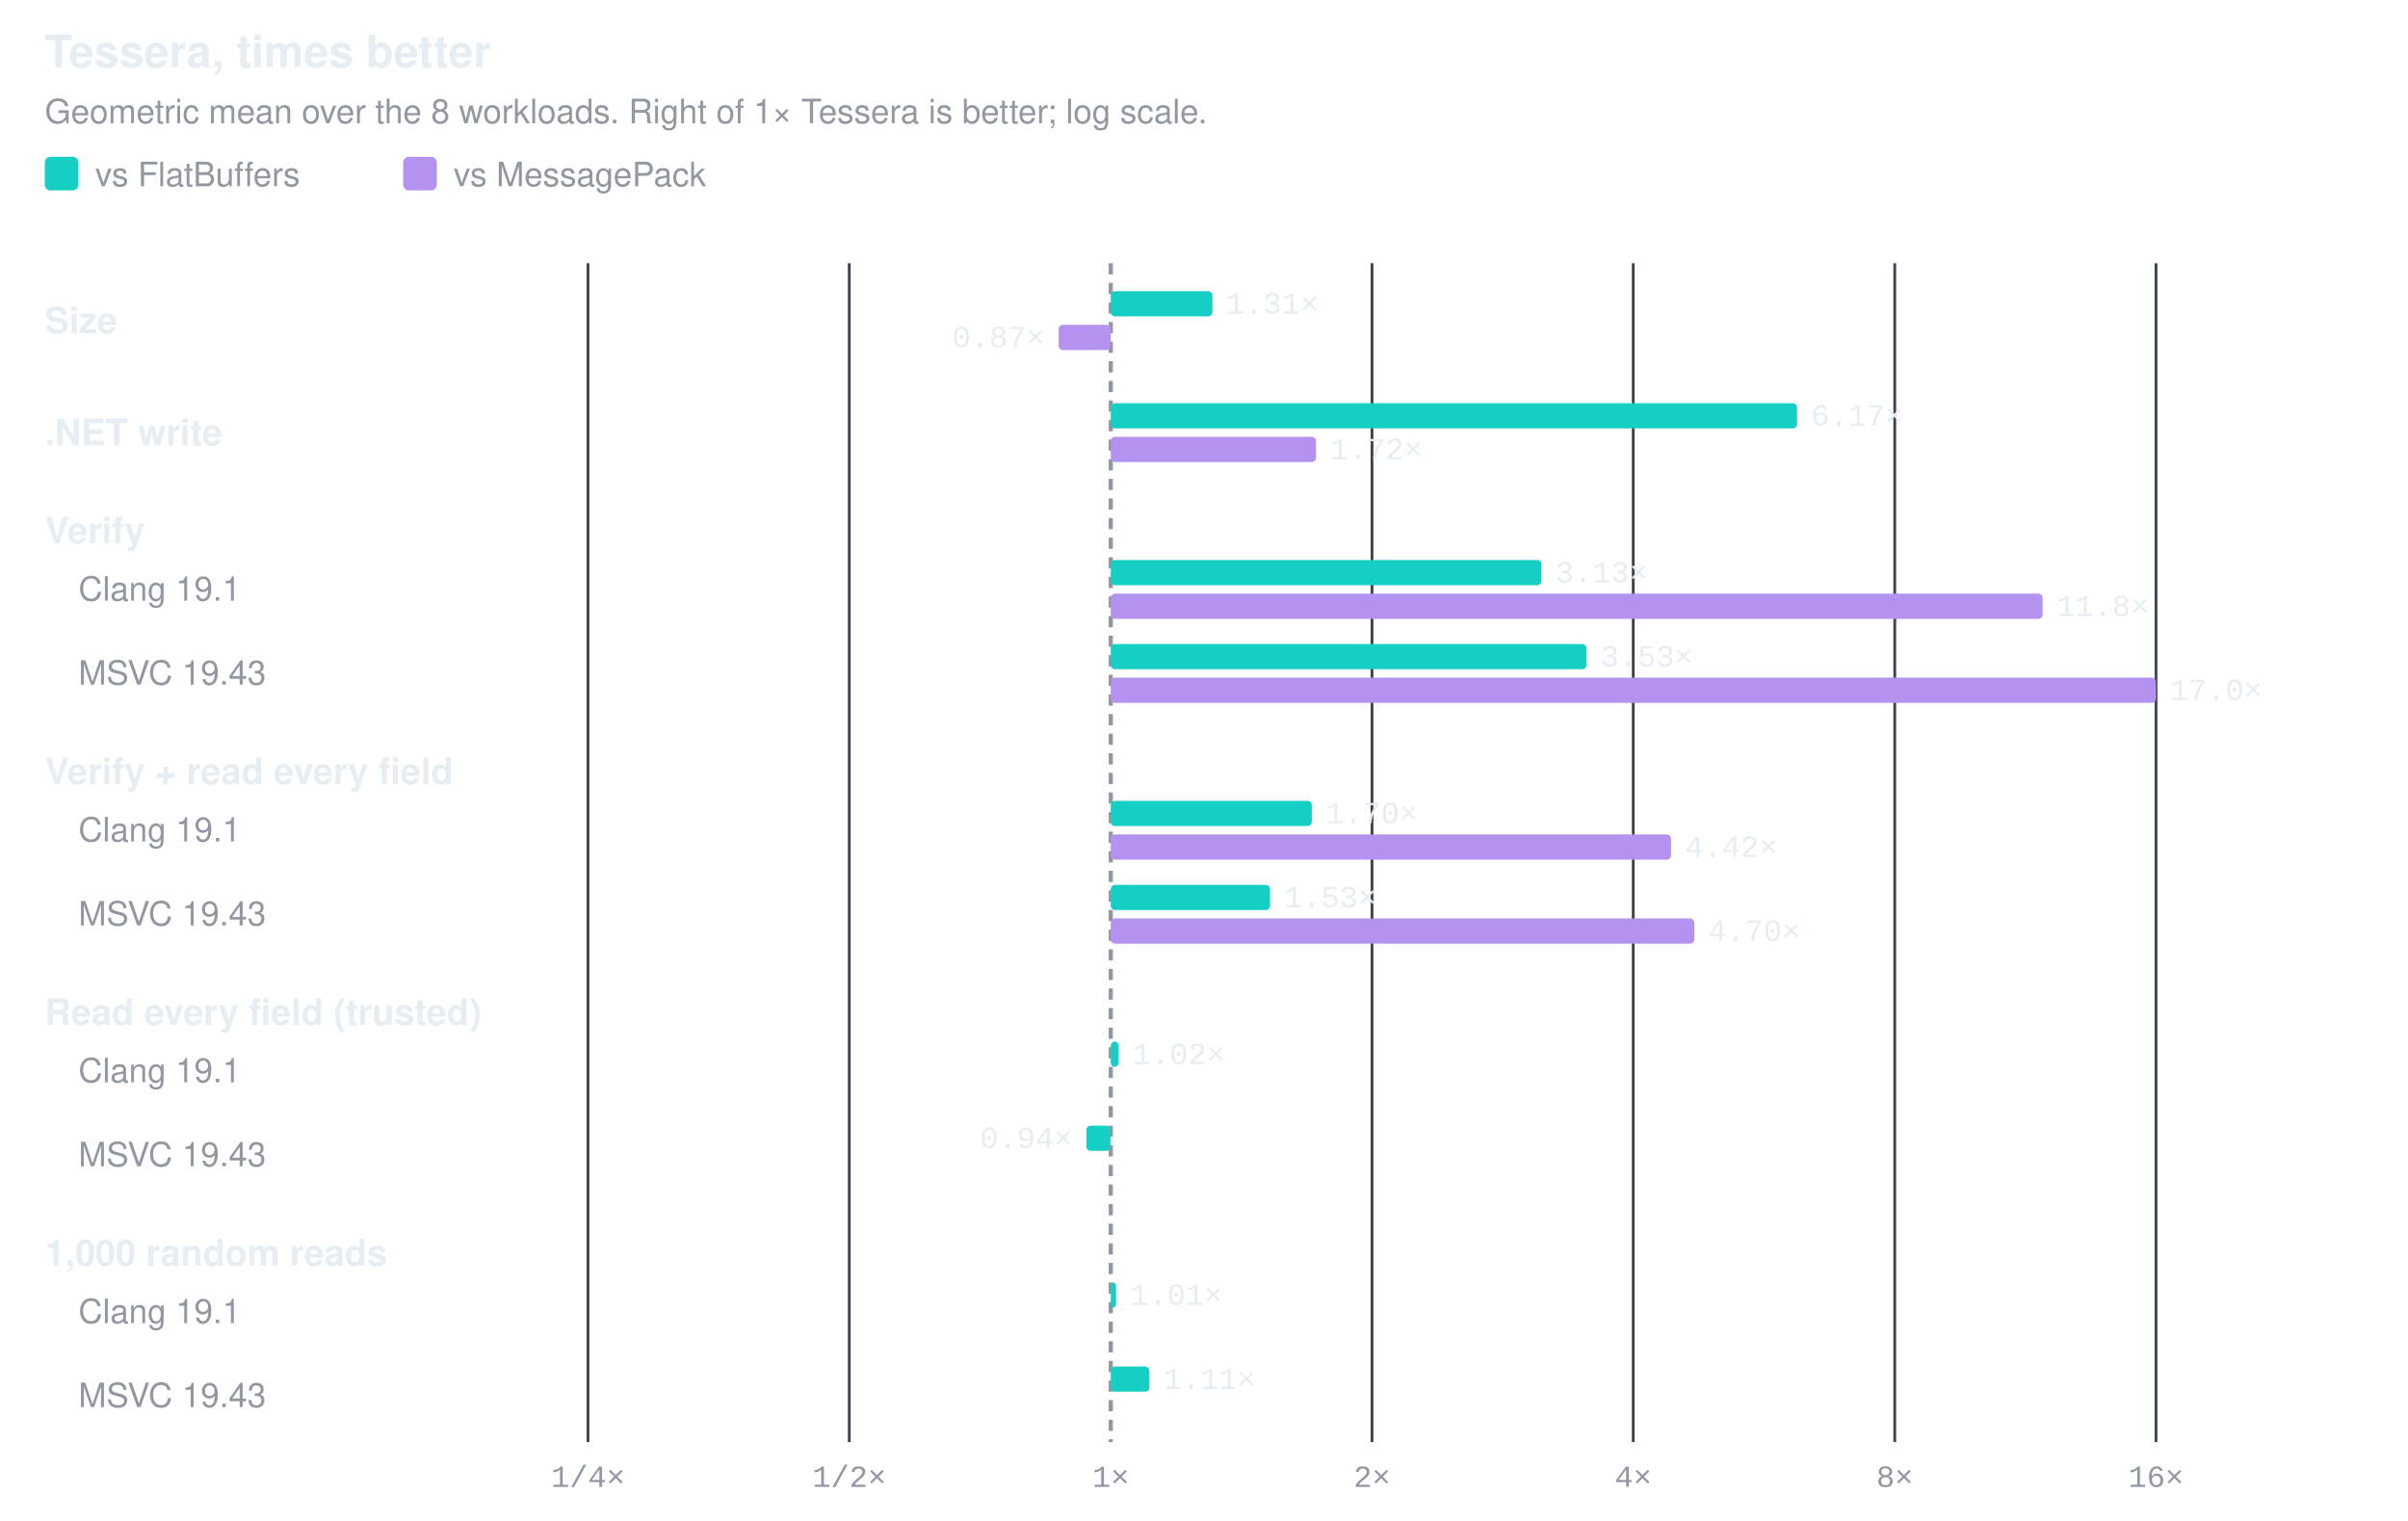
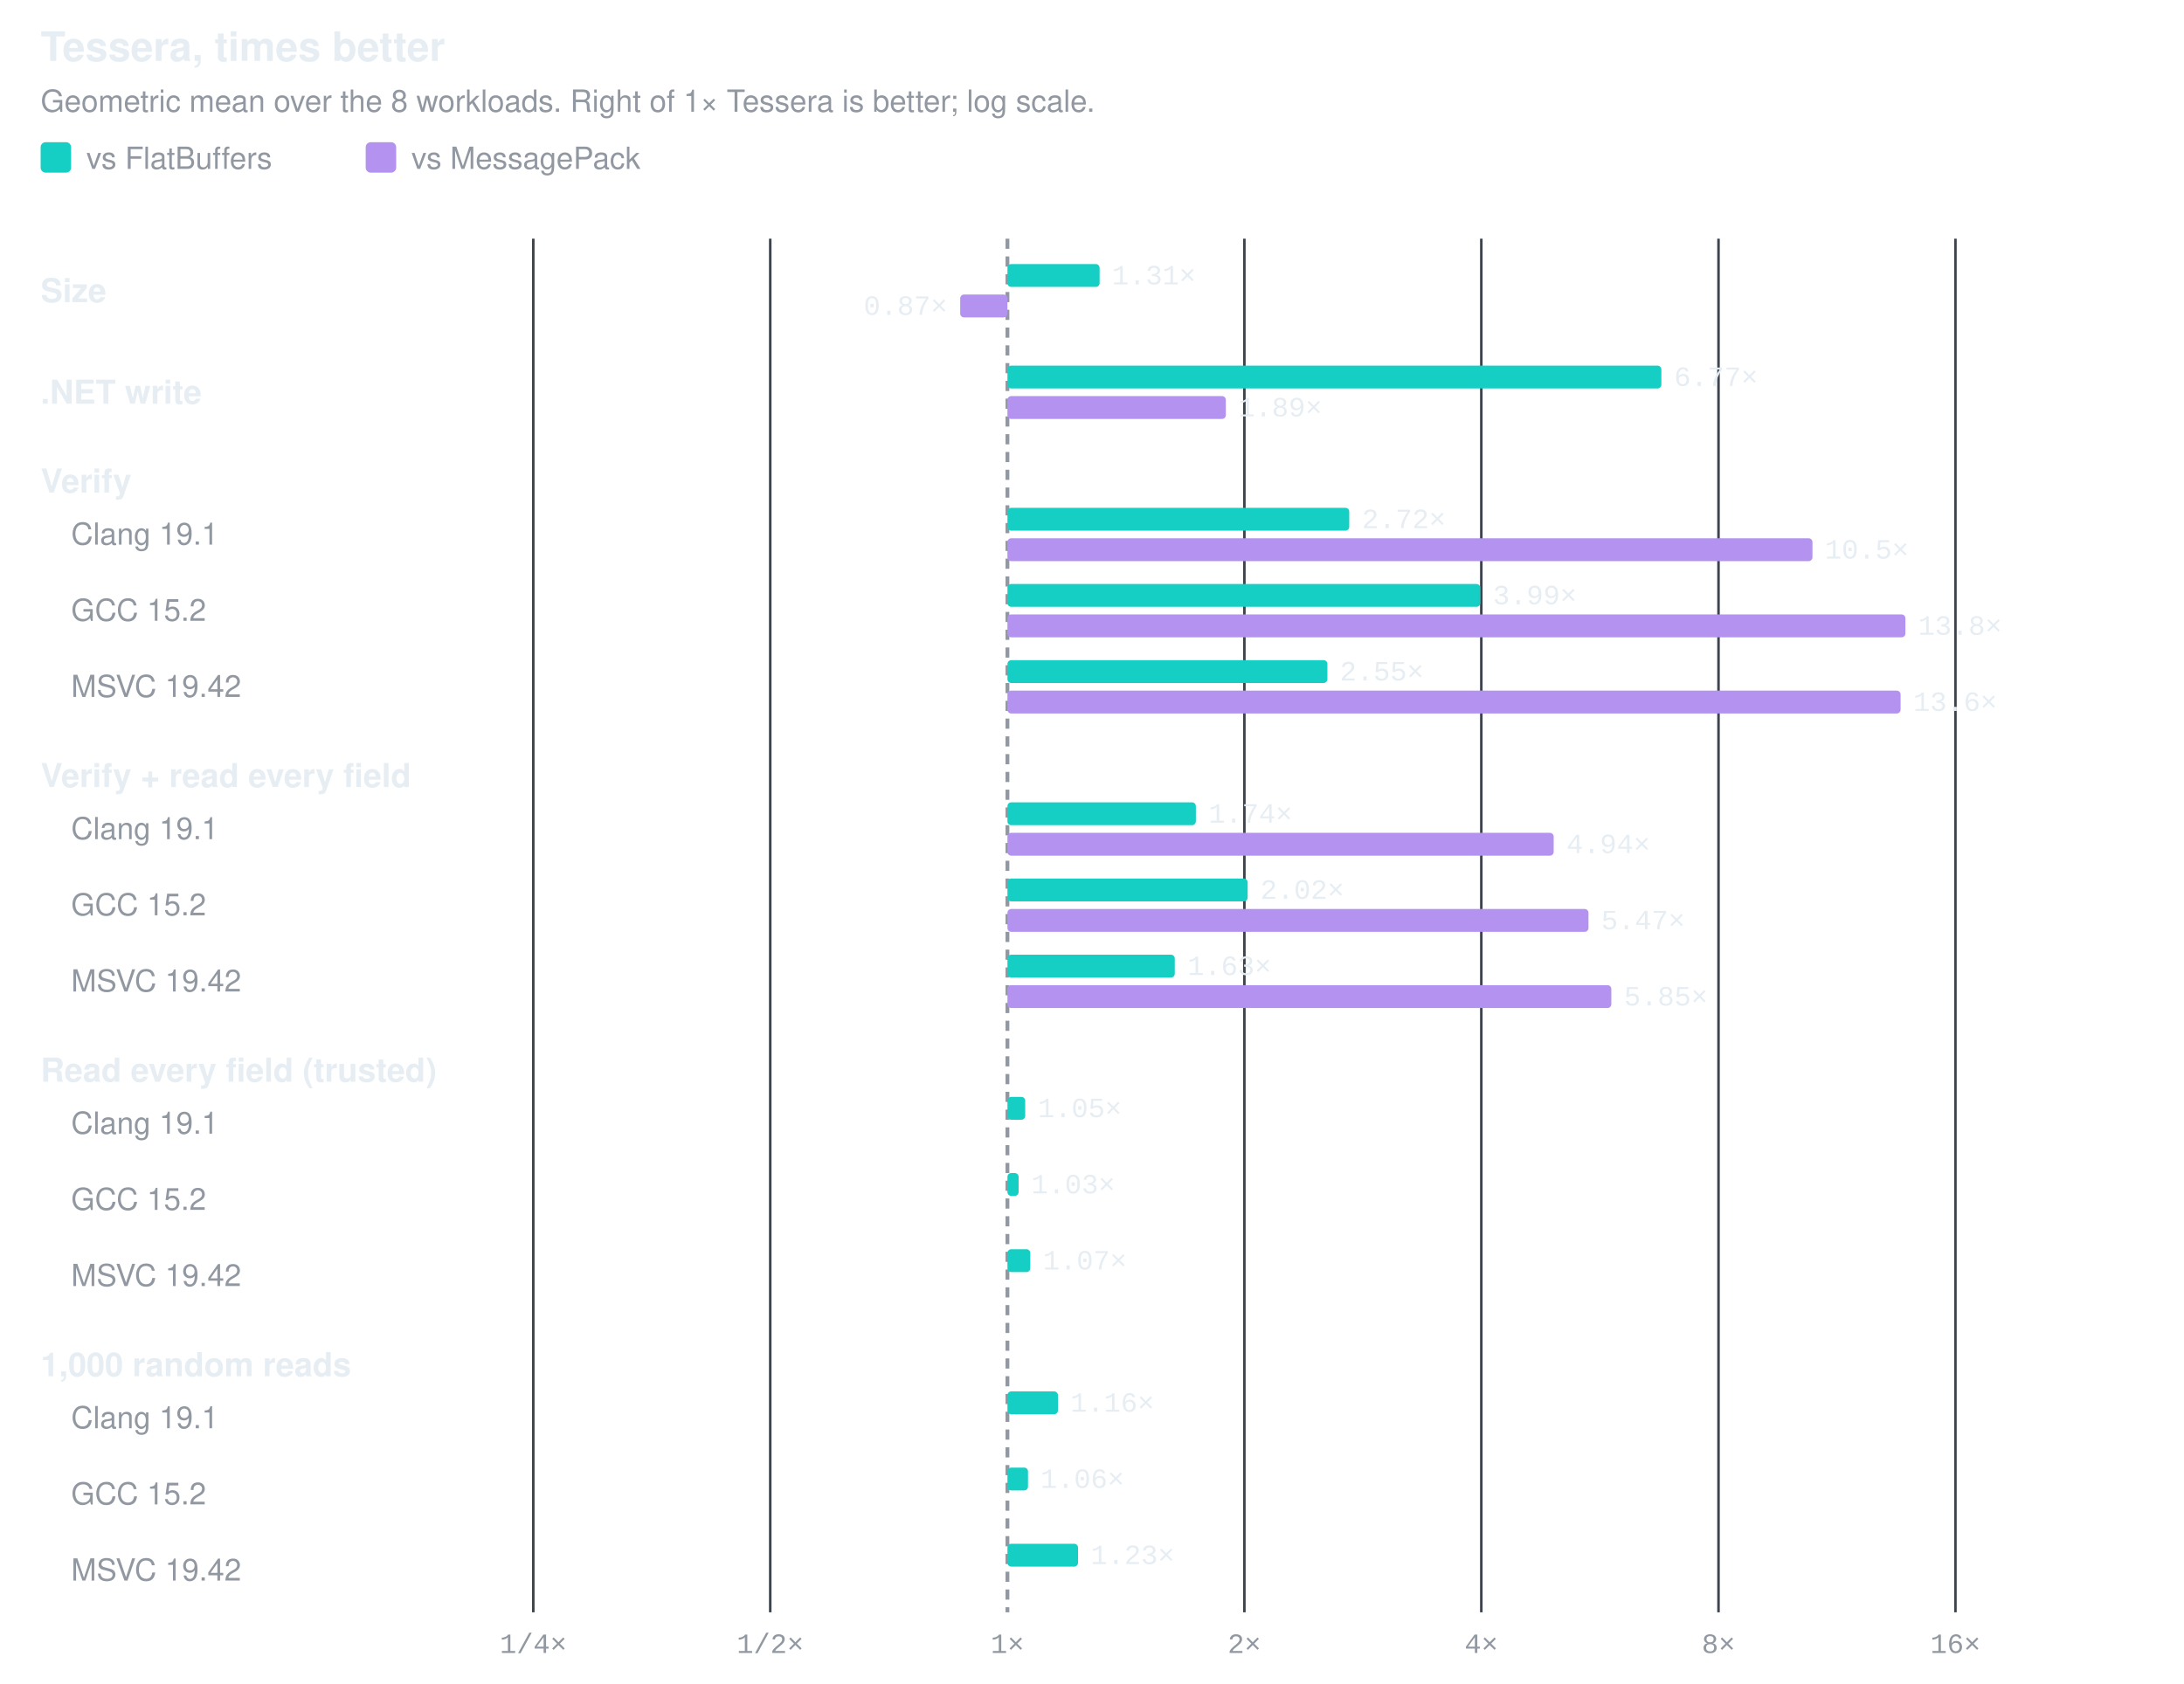
- <svg xmlns="http://www.w3.org/2000/svg" width="860" height="543" viewBox="0 0 860 543" font-family="-apple-system, BlinkMacSystemFont, 'Segoe UI', Helvetica, Arial, sans-serif">
+ <svg xmlns="http://www.w3.org/2000/svg" width="860" height="663" viewBox="0 0 860 663" font-family="-apple-system, BlinkMacSystemFont, 'Segoe UI', Helvetica, Arial, sans-serif">
  <text x="16" y="24" fill="#e6edf3" font-size="16" text-anchor="start" font-weight="600">Tessera, times better</text>
  <text x="16" y="44" fill="#9198a1" font-size="12" text-anchor="start">Geometric mean over the 8 workloads. Right of 1× Tessera is better; log scale.</text>
  <rect x="16" y="56" width="12" height="12" rx="2" fill="#15cfc5" />
  <text x="34" y="66.5" fill="#9198a1" font-size="12" text-anchor="start">vs FlatBuffers</text>
  <rect x="144" y="56" width="12" height="12" rx="2" fill="#b392f0" />
  <text x="162" y="66.5" fill="#9198a1" font-size="12" text-anchor="start">vs MessagePack</text>
-   <line x1="210" y1="94" x2="210" y2="515" stroke="#3d444d" stroke-width="1" />
-   <text x="210" y="531" fill="#9198a1" font-size="11" text-anchor="middle" font-family="ui-monospace, SFMono-Regular, Consolas, 'Liberation Mono', monospace">1/4×</text>
-   <line x1="303.3" y1="94" x2="303.3" y2="515" stroke="#3d444d" stroke-width="1" />
-   <text x="303.3" y="531" fill="#9198a1" font-size="11" text-anchor="middle" font-family="ui-monospace, SFMono-Regular, Consolas, 'Liberation Mono', monospace">1/2×</text>
-   <line x1="396.7" y1="94" x2="396.7" y2="515" stroke="#9198a1" stroke-width="1.5" stroke-dasharray="4 3" />
-   <text x="396.7" y="531" fill="#9198a1" font-size="11" text-anchor="middle" font-family="ui-monospace, SFMono-Regular, Consolas, 'Liberation Mono', monospace">1×</text>
-   <line x1="490" y1="94" x2="490" y2="515" stroke="#3d444d" stroke-width="1" />
-   <text x="490" y="531" fill="#9198a1" font-size="11" text-anchor="middle" font-family="ui-monospace, SFMono-Regular, Consolas, 'Liberation Mono', monospace">2×</text>
-   <line x1="583.3" y1="94" x2="583.3" y2="515" stroke="#3d444d" stroke-width="1" />
-   <text x="583.3" y="531" fill="#9198a1" font-size="11" text-anchor="middle" font-family="ui-monospace, SFMono-Regular, Consolas, 'Liberation Mono', monospace">4×</text>
-   <line x1="676.7" y1="94" x2="676.7" y2="515" stroke="#3d444d" stroke-width="1" />
-   <text x="676.7" y="531" fill="#9198a1" font-size="11" text-anchor="middle" font-family="ui-monospace, SFMono-Regular, Consolas, 'Liberation Mono', monospace">8×</text>
-   <line x1="770" y1="94" x2="770" y2="515" stroke="#3d444d" stroke-width="1" />
-   <text x="770" y="531" fill="#9198a1" font-size="11" text-anchor="middle" font-family="ui-monospace, SFMono-Regular, Consolas, 'Liberation Mono', monospace">16×</text>
+   <line x1="210" y1="94" x2="210" y2="635" stroke="#3d444d" stroke-width="1" />
+   <text x="210" y="651" fill="#9198a1" font-size="11" text-anchor="middle" font-family="ui-monospace, SFMono-Regular, Consolas, 'Liberation Mono', monospace">1/4×</text>
+   <line x1="303.3" y1="94" x2="303.3" y2="635" stroke="#3d444d" stroke-width="1" />
+   <text x="303.3" y="651" fill="#9198a1" font-size="11" text-anchor="middle" font-family="ui-monospace, SFMono-Regular, Consolas, 'Liberation Mono', monospace">1/2×</text>
+   <line x1="396.7" y1="94" x2="396.7" y2="635" stroke="#9198a1" stroke-width="1.5" stroke-dasharray="4 3" />
+   <text x="396.7" y="651" fill="#9198a1" font-size="11" text-anchor="middle" font-family="ui-monospace, SFMono-Regular, Consolas, 'Liberation Mono', monospace">1×</text>
+   <line x1="490" y1="94" x2="490" y2="635" stroke="#3d444d" stroke-width="1" />
+   <text x="490" y="651" fill="#9198a1" font-size="11" text-anchor="middle" font-family="ui-monospace, SFMono-Regular, Consolas, 'Liberation Mono', monospace">2×</text>
+   <line x1="583.3" y1="94" x2="583.3" y2="635" stroke="#3d444d" stroke-width="1" />
+   <text x="583.3" y="651" fill="#9198a1" font-size="11" text-anchor="middle" font-family="ui-monospace, SFMono-Regular, Consolas, 'Liberation Mono', monospace">4×</text>
+   <line x1="676.7" y1="94" x2="676.7" y2="635" stroke="#3d444d" stroke-width="1" />
+   <text x="676.7" y="651" fill="#9198a1" font-size="11" text-anchor="middle" font-family="ui-monospace, SFMono-Regular, Consolas, 'Liberation Mono', monospace">8×</text>
+   <line x1="770" y1="94" x2="770" y2="635" stroke="#3d444d" stroke-width="1" />
+   <text x="770" y="651" fill="#9198a1" font-size="11" text-anchor="middle" font-family="ui-monospace, SFMono-Regular, Consolas, 'Liberation Mono', monospace">16×</text>
  <text x="16" y="119" fill="#e6edf3" font-size="13" text-anchor="start" font-weight="600">Size</text>
  <rect x="396.7" y="104" width="36.3" height="9" rx="1.5" fill="#15cfc5" />
  <text x="437.9" y="112" fill="#e6edf3" font-size="11" text-anchor="start" font-family="ui-monospace, SFMono-Regular, Consolas, 'Liberation Mono', monospace">1.31×</text>
  <rect x="378.1" y="116" width="18.6" height="9" rx="1.5" fill="#b392f0" />
  <text x="373.1" y="124" fill="#e6edf3" font-size="11" text-anchor="end" font-family="ui-monospace, SFMono-Regular, Consolas, 'Liberation Mono', monospace">0.87×</text>
  <text x="16" y="159" fill="#e6edf3" font-size="13" text-anchor="start" font-weight="600">.NET write</text>
-   <rect x="396.7" y="144" width="245.1" height="9" rx="1.5" fill="#15cfc5" />
-   <text x="646.8" y="152" fill="#e6edf3" font-size="11" text-anchor="start" font-family="ui-monospace, SFMono-Regular, Consolas, 'Liberation Mono', monospace">6.17×</text>
-   <rect x="396.7" y="156" width="73.3" height="9" rx="1.5" fill="#b392f0" />
-   <text x="475" y="164" fill="#e6edf3" font-size="11" text-anchor="start" font-family="ui-monospace, SFMono-Regular, Consolas, 'Liberation Mono', monospace">1.72×</text>
+   <rect x="396.7" y="144" width="257.5" height="9" rx="1.5" fill="#15cfc5" />
+   <text x="659.2" y="152" fill="#e6edf3" font-size="11" text-anchor="start" font-family="ui-monospace, SFMono-Regular, Consolas, 'Liberation Mono', monospace">6.77×</text>
+   <rect x="396.7" y="156" width="86" height="9" rx="1.5" fill="#b392f0" />
+   <text x="487.6" y="164" fill="#e6edf3" font-size="11" text-anchor="start" font-family="ui-monospace, SFMono-Regular, Consolas, 'Liberation Mono', monospace">1.89×</text>
  <text x="16" y="194" fill="#e6edf3" font-size="13" text-anchor="start" font-weight="600">Verify</text>
  <text x="28" y="214.5" fill="#9198a1" font-size="12" text-anchor="start">Clang 19.1</text>
-   <rect x="396.7" y="200" width="153.8" height="9" rx="1.5" fill="#15cfc5" />
-   <text x="555.5" y="208" fill="#e6edf3" font-size="11" text-anchor="start" font-family="ui-monospace, SFMono-Regular, Consolas, 'Liberation Mono', monospace">3.13×</text>
-   <rect x="396.7" y="212" width="332.8" height="9" rx="1.5" fill="#b392f0" />
-   <text x="734.5" y="220" fill="#e6edf3" font-size="11" text-anchor="start" font-family="ui-monospace, SFMono-Regular, Consolas, 'Liberation Mono', monospace">11.8×</text>
-   <text x="28" y="244.5" fill="#9198a1" font-size="12" text-anchor="start">MSVC 19.43</text>
-   <rect x="396.7" y="230" width="169.9" height="9" rx="1.5" fill="#15cfc5" />
-   <text x="571.6" y="238" fill="#e6edf3" font-size="11" text-anchor="start" font-family="ui-monospace, SFMono-Regular, Consolas, 'Liberation Mono', monospace">3.53×</text>
-   <rect x="396.7" y="242" width="373.3" height="9" rx="1.5" fill="#b392f0" />
-   <text x="775" y="250" fill="#e6edf3" font-size="11" text-anchor="start" font-family="ui-monospace, SFMono-Regular, Consolas, 'Liberation Mono', monospace">17.0×</text>
-   <text x="16" y="280" fill="#e6edf3" font-size="13" text-anchor="start" font-weight="600">Verify + read every field</text>
-   <text x="28" y="300.5" fill="#9198a1" font-size="12" text-anchor="start">Clang 19.1</text>
-   <rect x="396.7" y="286" width="71.8" height="9" rx="1.5" fill="#15cfc5" />
-   <text x="473.4" y="294" fill="#e6edf3" font-size="11" text-anchor="start" font-family="ui-monospace, SFMono-Regular, Consolas, 'Liberation Mono', monospace">1.70×</text>
-   <rect x="396.7" y="298" width="200.1" height="9" rx="1.5" fill="#b392f0" />
-   <text x="601.8" y="306" fill="#e6edf3" font-size="11" text-anchor="start" font-family="ui-monospace, SFMono-Regular, Consolas, 'Liberation Mono', monospace">4.42×</text>
-   <text x="28" y="330.5" fill="#9198a1" font-size="12" text-anchor="start">MSVC 19.43</text>
-   <rect x="396.7" y="316" width="56.9" height="9" rx="1.5" fill="#15cfc5" />
-   <text x="458.6" y="324" fill="#e6edf3" font-size="11" text-anchor="start" font-family="ui-monospace, SFMono-Regular, Consolas, 'Liberation Mono', monospace">1.53×</text>
-   <rect x="396.7" y="328" width="208.4" height="9" rx="1.5" fill="#b392f0" />
-   <text x="610" y="336" fill="#e6edf3" font-size="11" text-anchor="start" font-family="ui-monospace, SFMono-Regular, Consolas, 'Liberation Mono', monospace">4.70×</text>
-   <text x="16" y="366" fill="#e6edf3" font-size="13" text-anchor="start" font-weight="600">Read every field (trusted)</text>
-   <text x="28" y="386.5" fill="#9198a1" font-size="12" text-anchor="start">Clang 19.1</text>
-   <rect x="396.7" y="372" width="2.8" height="9" rx="1.5" fill="#15cfc5" />
-   <text x="404.5" y="380" fill="#e6edf3" font-size="11" text-anchor="start" font-family="ui-monospace, SFMono-Regular, Consolas, 'Liberation Mono', monospace">1.02×</text>
-   <text x="28" y="416.5" fill="#9198a1" font-size="12" text-anchor="start">MSVC 19.43</text>
-   <rect x="388" y="402" width="8.6" height="9" rx="1.5" fill="#15cfc5" />
-   <text x="383" y="410" fill="#e6edf3" font-size="11" text-anchor="end" font-family="ui-monospace, SFMono-Regular, Consolas, 'Liberation Mono', monospace">0.94×</text>
-   <text x="16" y="452" fill="#e6edf3" font-size="13" text-anchor="start" font-weight="600">1,000 random reads</text>
-   <text x="28" y="472.5" fill="#9198a1" font-size="12" text-anchor="start">Clang 19.1</text>
-   <rect x="396.7" y="458" width="1.9" height="9" rx="1.5" fill="#15cfc5" />
-   <text x="403.6" y="466" fill="#e6edf3" font-size="11" text-anchor="start" font-family="ui-monospace, SFMono-Regular, Consolas, 'Liberation Mono', monospace">1.01×</text>
-   <text x="28" y="502.5" fill="#9198a1" font-size="12" text-anchor="start">MSVC 19.43</text>
-   <rect x="396.7" y="488" width="13.8" height="9" rx="1.5" fill="#15cfc5" />
-   <text x="415.5" y="496" fill="#e6edf3" font-size="11" text-anchor="start" font-family="ui-monospace, SFMono-Regular, Consolas, 'Liberation Mono', monospace">1.11×</text>
+   <rect x="396.7" y="200" width="134.6" height="9" rx="1.5" fill="#15cfc5" />
+   <text x="536.3" y="208" fill="#e6edf3" font-size="11" text-anchor="start" font-family="ui-monospace, SFMono-Regular, Consolas, 'Liberation Mono', monospace">2.72×</text>
+   <rect x="396.7" y="212" width="317" height="9" rx="1.5" fill="#b392f0" />
+   <text x="718.6" y="220" fill="#e6edf3" font-size="11" text-anchor="start" font-family="ui-monospace, SFMono-Regular, Consolas, 'Liberation Mono', monospace">10.5×</text>
+   <text x="28" y="244.5" fill="#9198a1" font-size="12" text-anchor="start">GCC 15.2</text>
+   <rect x="396.7" y="230" width="186.2" height="9" rx="1.5" fill="#15cfc5" />
+   <text x="587.9" y="238" fill="#e6edf3" font-size="11" text-anchor="start" font-family="ui-monospace, SFMono-Regular, Consolas, 'Liberation Mono', monospace">3.99×</text>
+   <rect x="396.7" y="242" width="353.6" height="9" rx="1.5" fill="#b392f0" />
+   <text x="755.3" y="250" fill="#e6edf3" font-size="11" text-anchor="start" font-family="ui-monospace, SFMono-Regular, Consolas, 'Liberation Mono', monospace">13.8×</text>
+   <text x="28" y="274.5" fill="#9198a1" font-size="12" text-anchor="start">MSVC 19.42</text>
+   <rect x="396.7" y="260" width="126" height="9" rx="1.5" fill="#15cfc5" />
+   <text x="527.6" y="268" fill="#e6edf3" font-size="11" text-anchor="start" font-family="ui-monospace, SFMono-Regular, Consolas, 'Liberation Mono', monospace">2.55×</text>
+   <rect x="396.7" y="272" width="351.7" height="9" rx="1.5" fill="#b392f0" />
+   <text x="753.4" y="280" fill="#e6edf3" font-size="11" text-anchor="start" font-family="ui-monospace, SFMono-Regular, Consolas, 'Liberation Mono', monospace">13.6×</text>
+   <text x="16" y="310" fill="#e6edf3" font-size="13" text-anchor="start" font-weight="600">Verify + read every field</text>
+   <text x="28" y="330.5" fill="#9198a1" font-size="12" text-anchor="start">Clang 19.1</text>
+   <rect x="396.7" y="316" width="74.2" height="9" rx="1.5" fill="#15cfc5" />
+   <text x="475.9" y="324" fill="#e6edf3" font-size="11" text-anchor="start" font-family="ui-monospace, SFMono-Regular, Consolas, 'Liberation Mono', monospace">1.74×</text>
+   <rect x="396.7" y="328" width="215.1" height="9" rx="1.5" fill="#b392f0" />
+   <text x="616.8" y="336" fill="#e6edf3" font-size="11" text-anchor="start" font-family="ui-monospace, SFMono-Regular, Consolas, 'Liberation Mono', monospace">4.94×</text>
+   <text x="28" y="360.5" fill="#9198a1" font-size="12" text-anchor="start">GCC 15.2</text>
+   <rect x="396.7" y="346" width="94.6" height="9" rx="1.5" fill="#15cfc5" />
+   <text x="496.3" y="354" fill="#e6edf3" font-size="11" text-anchor="start" font-family="ui-monospace, SFMono-Regular, Consolas, 'Liberation Mono', monospace">2.02×</text>
+   <rect x="396.7" y="358" width="228.8" height="9" rx="1.5" fill="#b392f0" />
+   <text x="630.5" y="366" fill="#e6edf3" font-size="11" text-anchor="start" font-family="ui-monospace, SFMono-Regular, Consolas, 'Liberation Mono', monospace">5.47×</text>
+   <text x="28" y="390.5" fill="#9198a1" font-size="12" text-anchor="start">MSVC 19.42</text>
+   <rect x="396.7" y="376" width="65.9" height="9" rx="1.5" fill="#15cfc5" />
+   <text x="467.6" y="384" fill="#e6edf3" font-size="11" text-anchor="start" font-family="ui-monospace, SFMono-Regular, Consolas, 'Liberation Mono', monospace">1.63×</text>
+   <rect x="396.7" y="388" width="237.8" height="9" rx="1.5" fill="#b392f0" />
+   <text x="639.5" y="396" fill="#e6edf3" font-size="11" text-anchor="start" font-family="ui-monospace, SFMono-Regular, Consolas, 'Liberation Mono', monospace">5.85×</text>
+   <text x="16" y="426" fill="#e6edf3" font-size="13" text-anchor="start" font-weight="600">Read every field (trusted)</text>
+   <text x="28" y="446.5" fill="#9198a1" font-size="12" text-anchor="start">Clang 19.1</text>
+   <rect x="396.7" y="432" width="7" height="9" rx="1.5" fill="#15cfc5" />
+   <text x="408.7" y="440" fill="#e6edf3" font-size="11" text-anchor="start" font-family="ui-monospace, SFMono-Regular, Consolas, 'Liberation Mono', monospace">1.05×</text>
+   <text x="28" y="476.5" fill="#9198a1" font-size="12" text-anchor="start">GCC 15.2</text>
+   <rect x="396.7" y="462" width="4.4" height="9" rx="1.5" fill="#15cfc5" />
+   <text x="406.1" y="470" fill="#e6edf3" font-size="11" text-anchor="start" font-family="ui-monospace, SFMono-Regular, Consolas, 'Liberation Mono', monospace">1.03×</text>
+   <text x="28" y="506.5" fill="#9198a1" font-size="12" text-anchor="start">MSVC 19.42</text>
+   <rect x="396.7" y="492" width="9" height="9" rx="1.5" fill="#15cfc5" />
+   <text x="410.7" y="500" fill="#e6edf3" font-size="11" text-anchor="start" font-family="ui-monospace, SFMono-Regular, Consolas, 'Liberation Mono', monospace">1.07×</text>
+   <text x="16" y="542" fill="#e6edf3" font-size="13" text-anchor="start" font-weight="600">1,000 random reads</text>
+   <text x="28" y="562.5" fill="#9198a1" font-size="12" text-anchor="start">Clang 19.1</text>
+   <rect x="396.7" y="548" width="19.9" height="9" rx="1.5" fill="#15cfc5" />
+   <text x="421.5" y="556" fill="#e6edf3" font-size="11" text-anchor="start" font-family="ui-monospace, SFMono-Regular, Consolas, 'Liberation Mono', monospace">1.16×</text>
+   <text x="28" y="592.5" fill="#9198a1" font-size="12" text-anchor="start">GCC 15.2</text>
+   <rect x="396.7" y="578" width="8.1" height="9" rx="1.5" fill="#15cfc5" />
+   <text x="409.7" y="586" fill="#e6edf3" font-size="11" text-anchor="start" font-family="ui-monospace, SFMono-Regular, Consolas, 'Liberation Mono', monospace">1.06×</text>
+   <text x="28" y="622.5" fill="#9198a1" font-size="12" text-anchor="start">MSVC 19.42</text>
+   <rect x="396.7" y="608" width="27.8" height="9" rx="1.5" fill="#15cfc5" />
+   <text x="429.5" y="616" fill="#e6edf3" font-size="11" text-anchor="start" font-family="ui-monospace, SFMono-Regular, Consolas, 'Liberation Mono', monospace">1.23×</text>
</svg>
